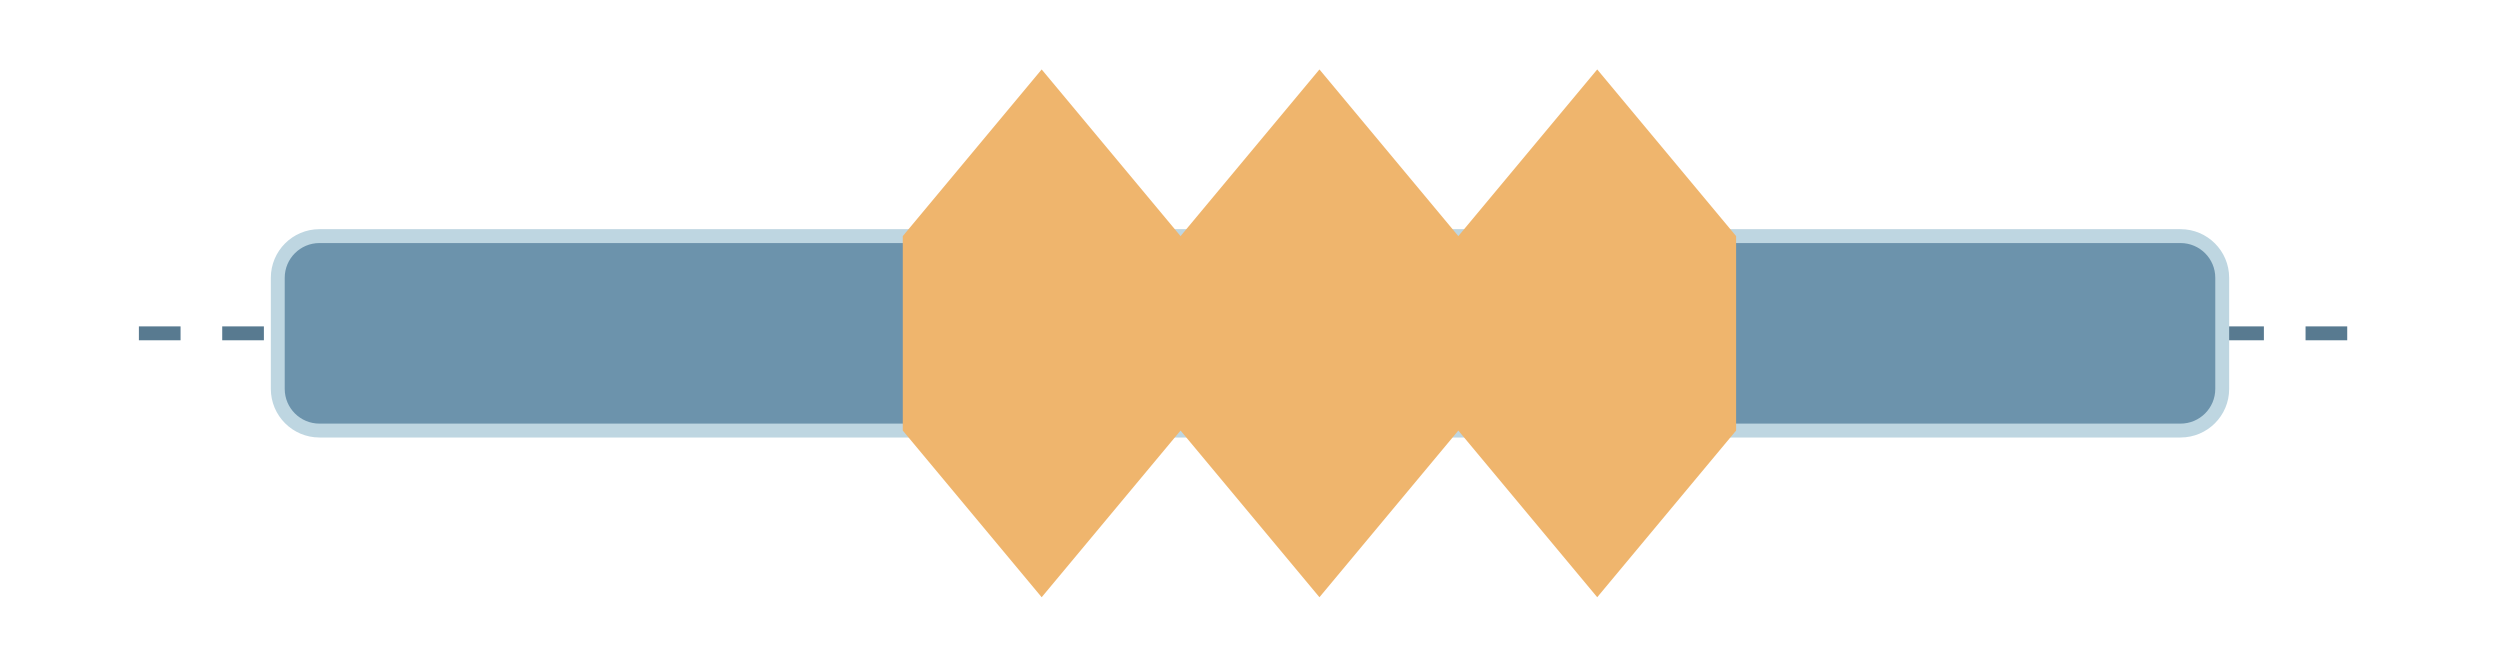
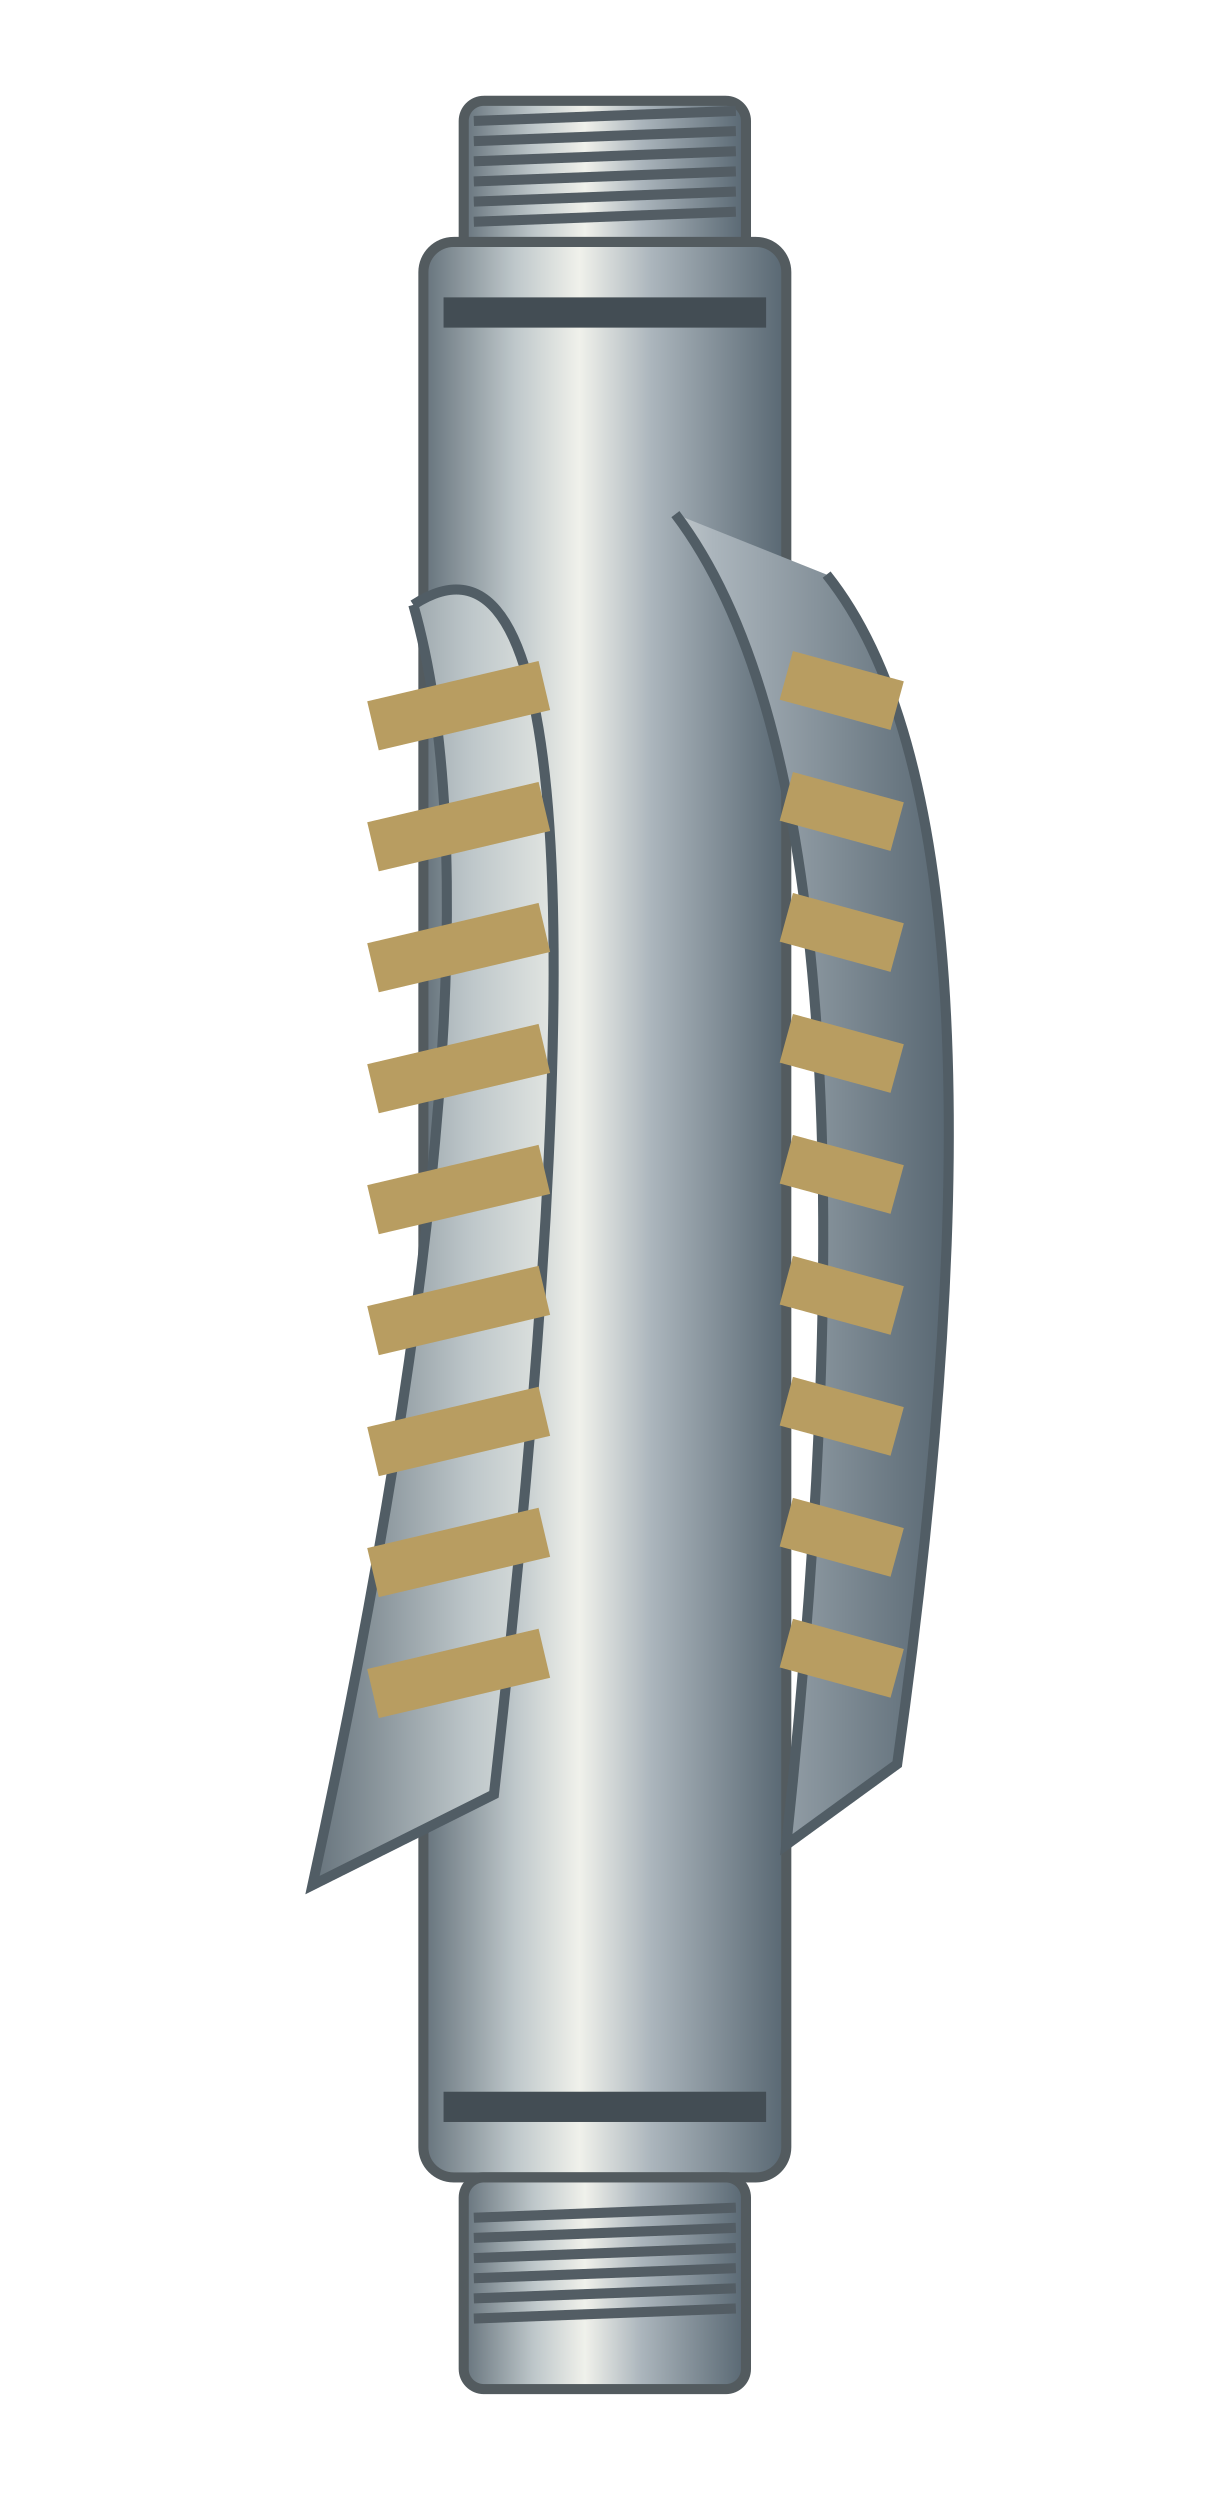
- <svg xmlns="http://www.w3.org/2000/svg" viewBox="0 0 180 48" role="img" aria-label="reamer schematic">
-   <path d="M10 24H170" stroke="#587a90" stroke-dasharray="3 3" />
-   <rect x="20" y="17" width="140" height="14" rx="3" fill="#6c93ac" stroke="#bed6e1" />
-   <path d="M65 17l10-12 10 12 10-12 10 12 10-12 10 12v14l-10 12-10-12-10 12-10-12-10 12-10-12Z" fill="#efb56d" />
+ <svg xmlns="http://www.w3.org/2000/svg" viewBox="0 0 120 248" role="img" aria-label="reamer technical illustration">
+   <defs>
+     <linearGradient id="asset-reamer-steel">
+       <stop stop-color="#66737c" />
+       <stop offset=".25" stop-color="#bec7ca" />
+       <stop offset=".43" stop-color="#f0f1eb" />
+       <stop offset=".63" stop-color="#abb5bc" />
+       <stop offset="1" stop-color="#586772" />
+     </linearGradient>
+   </defs>
+   <rect x="46" y="10" width="28" height="20" rx="2" fill="url(#asset-reamer-steel)" stroke="#535b5f" />
+   <path d="M47 12l26 -1" stroke="#535d64" />
+   <path d="M47 14l26 -1" stroke="#535d64" />
+   <path d="M47 16l26 -1" stroke="#535d64" />
+   <path d="M47 18l26 -1" stroke="#535d64" />
+   <path d="M47 20l26 -1" stroke="#535d64" />
+   <path d="M47 22l26 -1" stroke="#535d64" />
+   <rect x="42" y="24" width="36" height="192" rx="3" fill="url(#asset-reamer-steel)" stroke="#535b5f" />
+   <path d="M44 31H76M44 209H76" stroke="#434d54" stroke-width="3" />
+   <path d="M41 60q23-15 8 118l-18 9q20-92 10-127M67 51q22 29 11 132l11-8q13-93-7-118" fill="url(#asset-reamer-steel)" stroke="#515d65" />
+   <path d="M37 72l17-4M78 67l11 3" stroke="#b89d61" stroke-width="5" />
+   <path d="M37 84l17-4M78 79l11 3" stroke="#b89d61" stroke-width="5" />
+   <path d="M37 96l17-4M78 91l11 3" stroke="#b89d61" stroke-width="5" />
+   <path d="M37 108l17-4M78 103l11 3" stroke="#b89d61" stroke-width="5" />
+   <path d="M37 120l17-4M78 115l11 3" stroke="#b89d61" stroke-width="5" />
+   <path d="M37 132l17-4M78 127l11 3" stroke="#b89d61" stroke-width="5" />
+   <path d="M37 144l17-4M78 139l11 3" stroke="#b89d61" stroke-width="5" />
+   <path d="M37 156l17-4M78 151l11 3" stroke="#b89d61" stroke-width="5" />
+   <path d="M37 168l17-4M78 163l11 3" stroke="#b89d61" stroke-width="5" />
+   <rect x="46" y="216" width="28" height="21" rx="2" fill="url(#asset-reamer-steel)" stroke="#535b5f" />
+   <path d="M47 220l26 -1" stroke="#535d64" />
+   <path d="M47 222l26 -1" stroke="#535d64" />
+   <path d="M47 224l26 -1" stroke="#535d64" />
+   <path d="M47 226l26 -1" stroke="#535d64" />
+   <path d="M47 228l26 -1" stroke="#535d64" />
+   <path d="M47 230l26 -1" stroke="#535d64" />
</svg>
